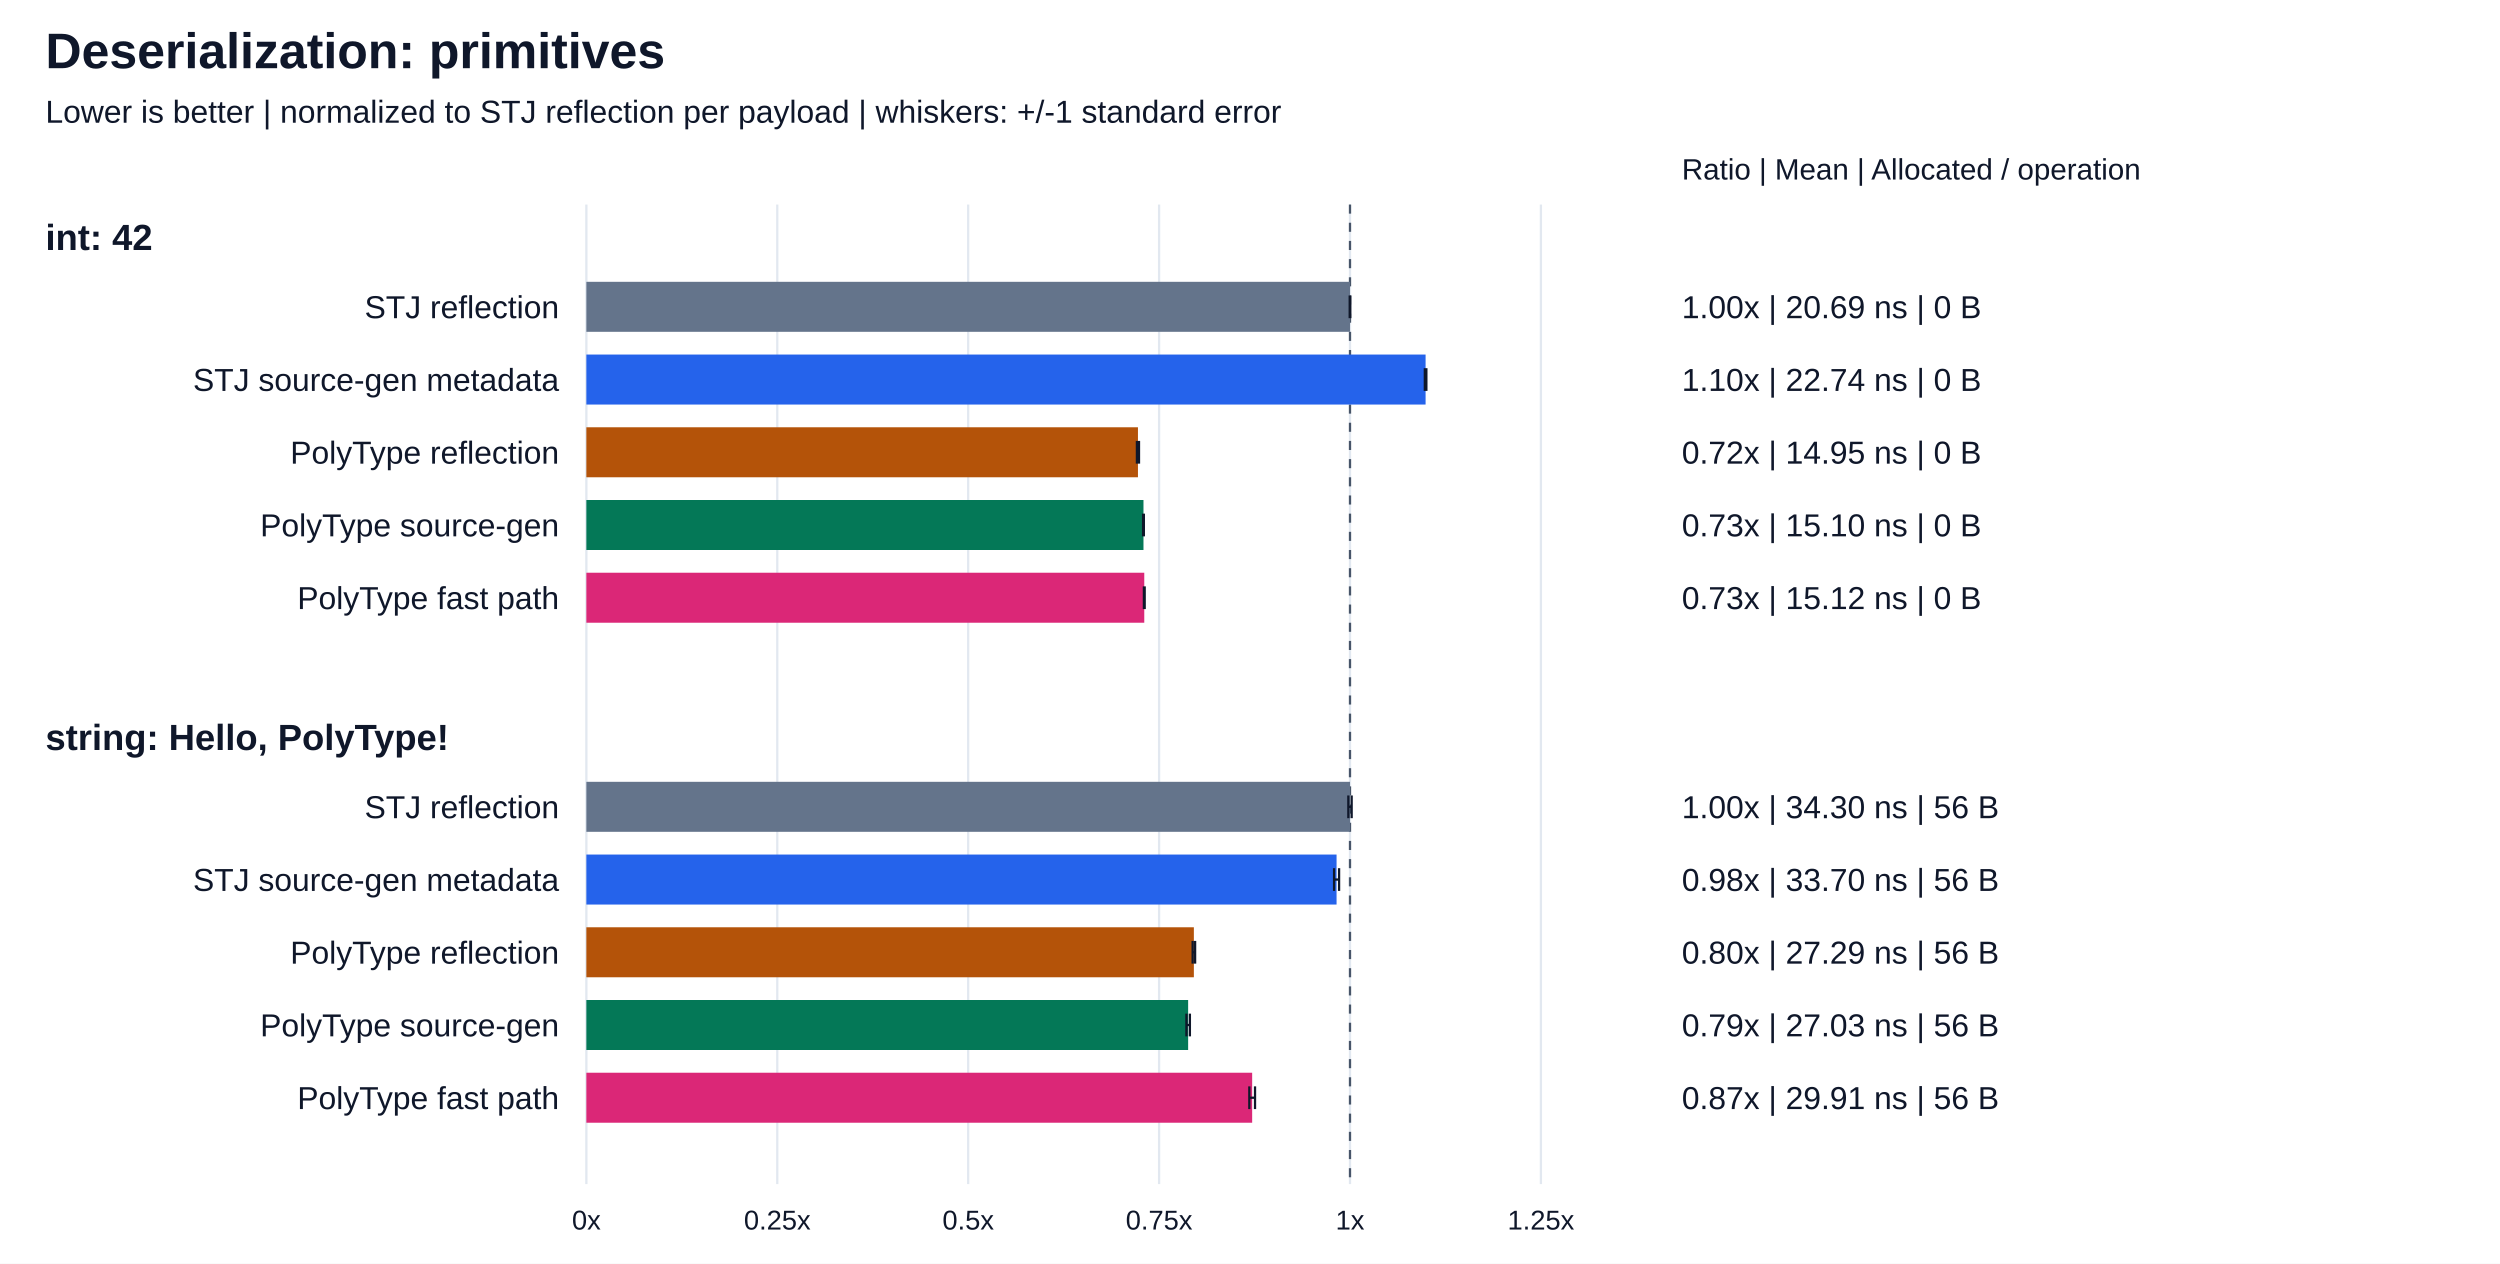
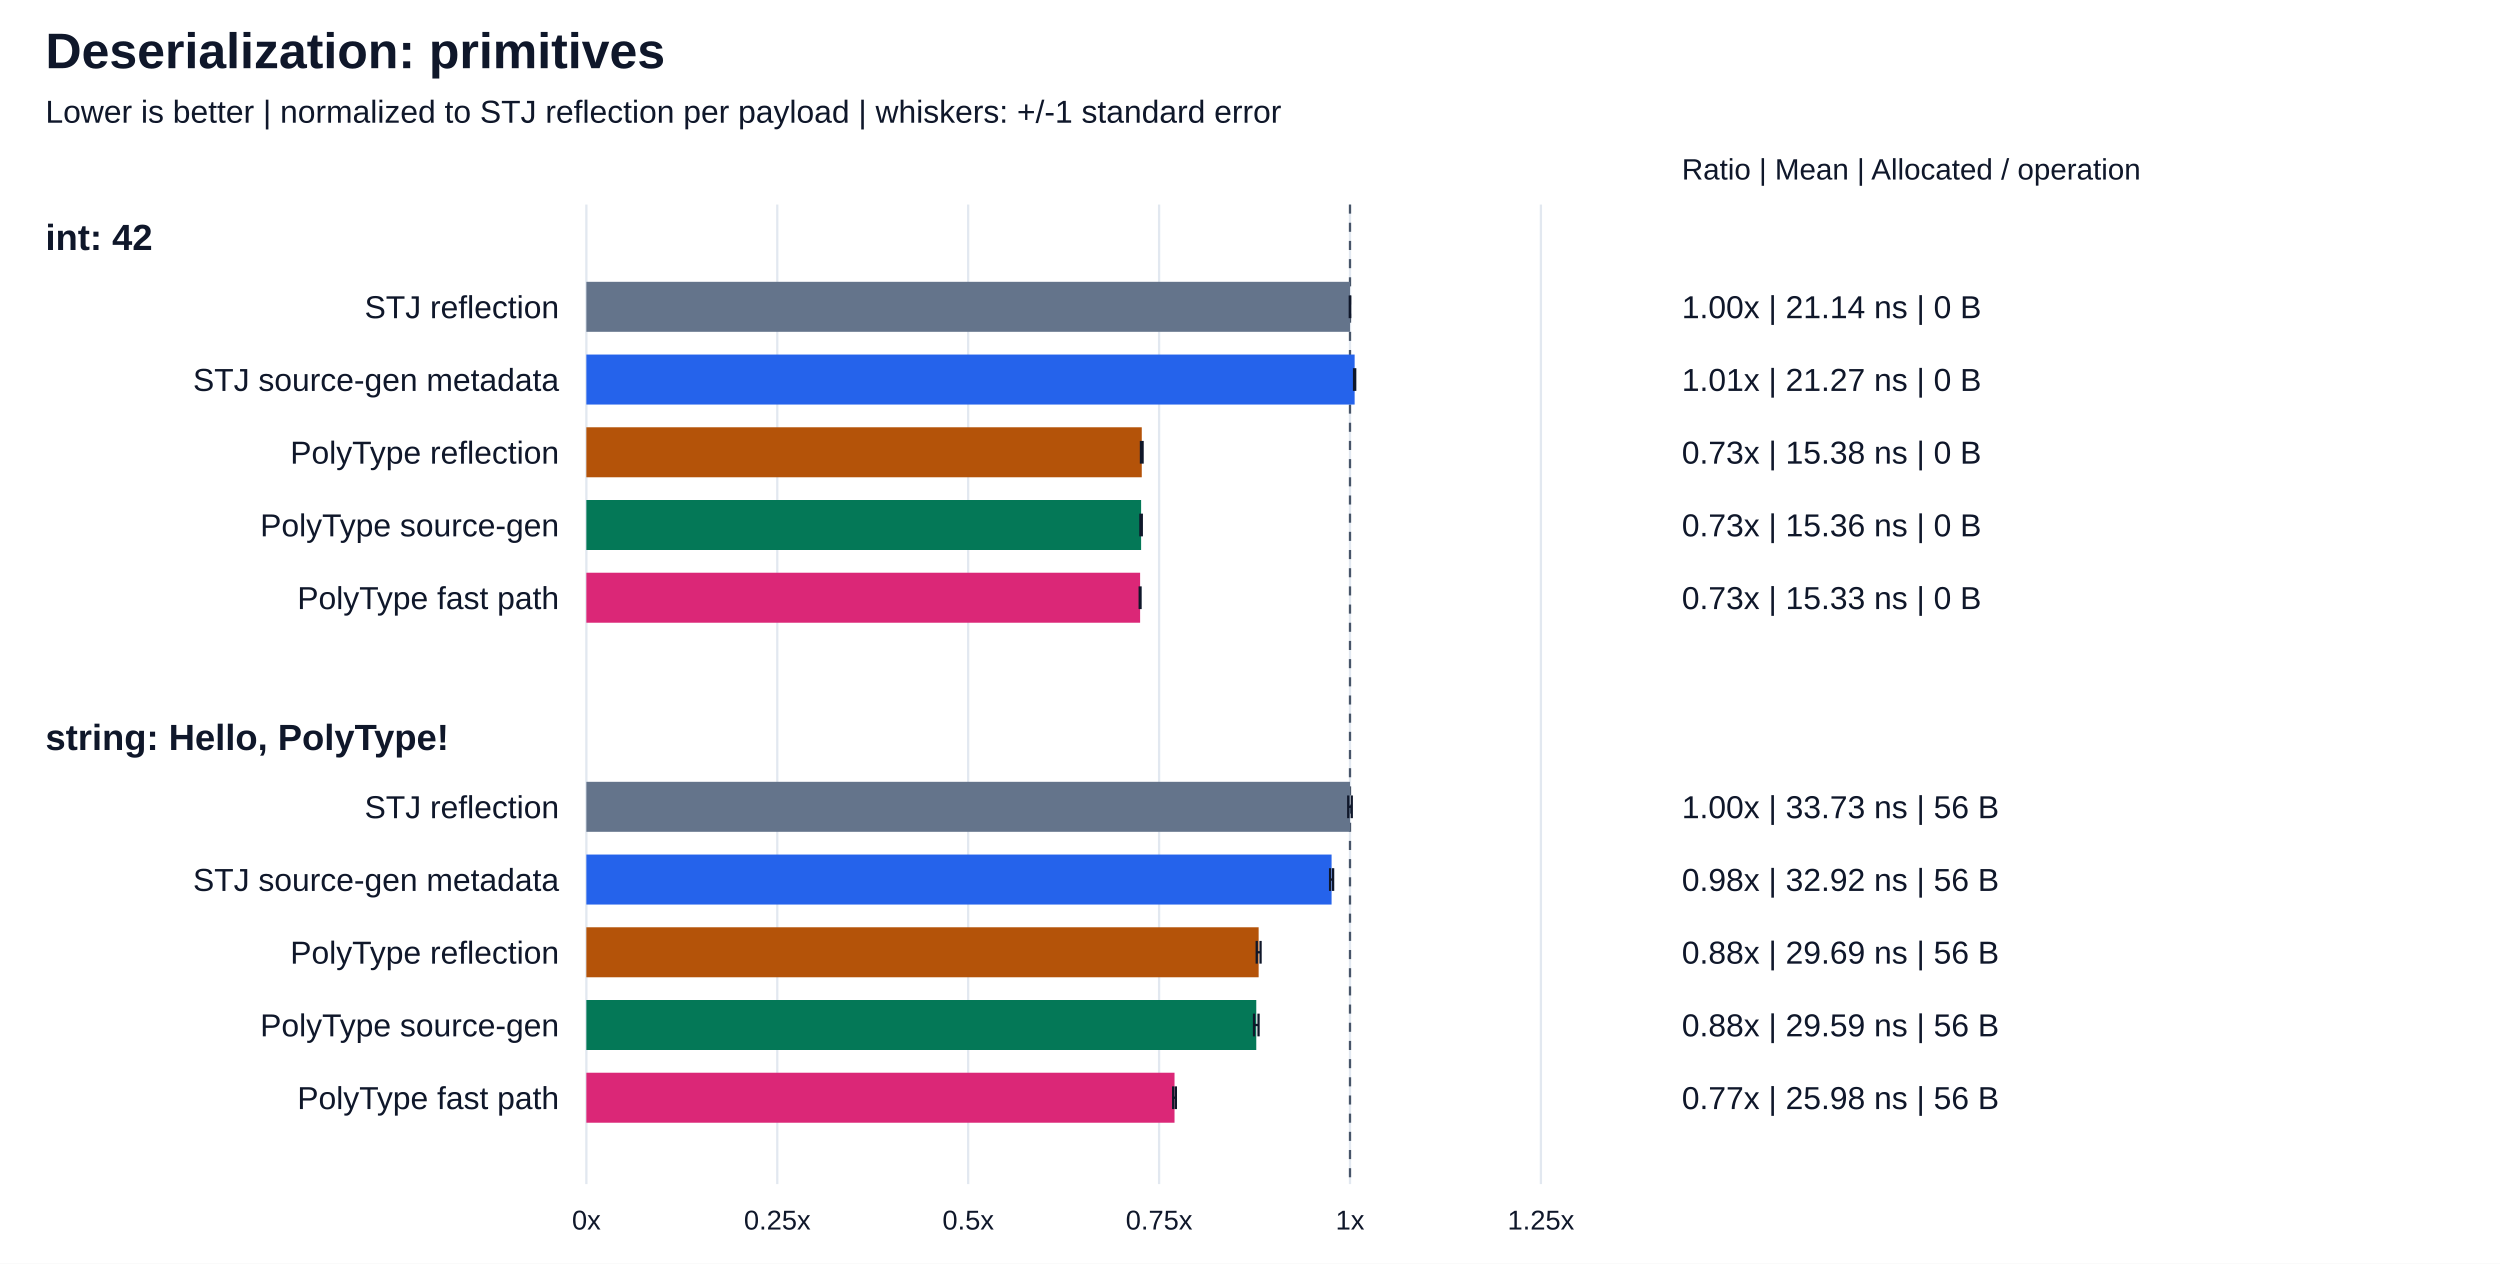
<svg xmlns="http://www.w3.org/2000/svg" width="1100" height="556" viewBox="0 0 1100 556" role="img" aria-labelledby="title desc">
  <rect width="100%" height="100%" fill="#ffffff" />
  <g font-family="Arial, sans-serif" font-size="14" fill="#0f172a">
    <text x="20" y="30" font-size="22" font-weight="bold">Deserialization: primitives</text>
    <text x="20" y="54">Lower is better | normalized to STJ reflection per payload | whiskers: +/-1 standard error</text>
    <text x="740" y="79" font-size="13">Ratio | Mean | Allocated / operation</text>
    <line x1="258.00" y1="90" x2="258.00" y2="521" stroke="#e2e8f0" />
    <text x="258.00" y="541" text-anchor="middle" font-size="12">0x</text>
    <line x1="342.00" y1="90" x2="342.00" y2="521" stroke="#e2e8f0" />
    <text x="342.00" y="541" text-anchor="middle" font-size="12">0.25x</text>
    <line x1="426.00" y1="90" x2="426.00" y2="521" stroke="#e2e8f0" />
    <text x="426.00" y="541" text-anchor="middle" font-size="12">0.5x</text>
    <line x1="510.00" y1="90" x2="510.00" y2="521" stroke="#e2e8f0" />
    <text x="510.00" y="541" text-anchor="middle" font-size="12">0.75x</text>
    <line x1="594.00" y1="90" x2="594.00" y2="521" stroke="#e2e8f0" />
    <text x="594.00" y="541" text-anchor="middle" font-size="12">1x</text>
    <line x1="678.00" y1="90" x2="678.00" y2="521" stroke="#e2e8f0" />
    <text x="678.00" y="541" text-anchor="middle" font-size="12">1.25x</text>
    <line x1="594.00" y1="90" x2="594.00" y2="521" stroke="#475569" stroke-dasharray="4 4" />
    <text x="20" y="110" font-weight="bold" font-size="16">int: 42</text>
    <text x="246" y="140" text-anchor="end">STJ reflection</text>
    <rect x="258" y="124" width="336.00" height="22" fill="#64748b" />
-     <path d="M 593.87 135 H 594.13 M 593.87 130 V 140 M 594.13 130 V 140" stroke="#0f172a" fill="none" />
-     <text x="740" y="140">1.00x | 20.69 ns | 0 B</text>
+     <path d="M 593.91 135 H 594.09 M 593.91 130 V 140 M 594.09 130 V 140" stroke="#0f172a" fill="none" />
+     <text x="740" y="140">1.00x | 21.14 ns | 0 B</text>
    <text x="246" y="172" text-anchor="end">STJ source-gen metadata</text>
-     <rect x="258" y="156" width="369.26" height="22" fill="#2563eb" />
-     <path d="M 626.92 167 H 627.60 M 626.92 162 V 172 M 627.60 162 V 172" stroke="#0f172a" fill="none" />
-     <text x="740" y="172">1.10x | 22.74 ns | 0 B</text>
+     <rect x="258" y="156" width="338.04" height="22" fill="#2563eb" />
+     <path d="M 595.78 167 H 596.29 M 595.78 162 V 172 M 596.29 162 V 172" stroke="#0f172a" fill="none" />
+     <text x="740" y="172">1.01x | 21.27 ns | 0 B</text>
    <text x="246" y="204" text-anchor="end">PolyType reflection</text>
-     <rect x="258" y="188" width="242.70" height="22" fill="#b45309" />
-     <path d="M 500.24 199 H 501.16 M 500.24 194 V 204 M 501.16 194 V 204" stroke="#0f172a" fill="none" />
-     <text x="740" y="204">0.72x | 14.95 ns | 0 B</text>
+     <rect x="258" y="188" width="244.38" height="22" fill="#b45309" />
+     <path d="M 502.02 199 H 502.74 M 502.02 194 V 204 M 502.74 194 V 204" stroke="#0f172a" fill="none" />
+     <text x="740" y="204">0.73x | 15.38 ns | 0 B</text>
    <text x="246" y="236" text-anchor="end">PolyType source-gen</text>
-     <rect x="258" y="220" width="245.13" height="22" fill="#047857" />
-     <path d="M 502.96 231 H 503.30 M 502.96 226 V 236 M 503.30 226 V 236" stroke="#0f172a" fill="none" />
-     <text x="740" y="236">0.73x | 15.10 ns | 0 B</text>
+     <rect x="258" y="220" width="244.09" height="22" fill="#047857" />
+     <path d="M 501.78 231 H 502.39 M 501.78 226 V 236 M 502.39 226 V 236" stroke="#0f172a" fill="none" />
+     <text x="740" y="236">0.73x | 15.36 ns | 0 B</text>
    <text x="246" y="268" text-anchor="end">PolyType fast path</text>
-     <rect x="258" y="252" width="245.48" height="22" fill="#db2777" />
-     <path d="M 503.31 263 H 503.66 M 503.31 258 V 268 M 503.66 258 V 268" stroke="#0f172a" fill="none" />
-     <text x="740" y="268">0.73x | 15.12 ns | 0 B</text>
+     <rect x="258" y="252" width="243.65" height="22" fill="#db2777" />
+     <path d="M 501.47 263 H 501.84 M 501.47 258 V 268 M 501.84 258 V 268" stroke="#0f172a" fill="none" />
+     <text x="740" y="268">0.73x | 15.33 ns | 0 B</text>
    <text x="20" y="330" font-weight="bold" font-size="16">string: Hello, PolyType!</text>
    <text x="246" y="360" text-anchor="end">STJ reflection</text>
    <rect x="258" y="344" width="336.00" height="22" fill="#64748b" />
-     <path d="M 593.27 355 H 594.73 M 593.27 350 V 360 M 594.73 350 V 360" stroke="#0f172a" fill="none" />
-     <text x="740" y="360">1.00x | 34.30 ns | 56 B</text>
+     <path d="M 593.22 355 H 594.78 M 593.22 350 V 360 M 594.78 350 V 360" stroke="#0f172a" fill="none" />
+     <text x="740" y="360">1.00x | 33.73 ns | 56 B</text>
    <text x="246" y="392" text-anchor="end">STJ source-gen metadata</text>
-     <rect x="258" y="376" width="330.09" height="22" fill="#2563eb" />
-     <path d="M 586.99 387 H 589.20 M 586.99 382 V 392 M 589.20 382 V 392" stroke="#0f172a" fill="none" />
-     <text x="740" y="392">0.98x | 33.70 ns | 56 B</text>
+     <rect x="258" y="376" width="327.90" height="22" fill="#2563eb" />
+     <path d="M 585.24 387 H 586.57 M 585.24 382 V 392 M 586.57 382 V 392" stroke="#0f172a" fill="none" />
+     <text x="740" y="392">0.98x | 32.92 ns | 56 B</text>
    <text x="246" y="424" text-anchor="end">PolyType reflection</text>
-     <rect x="258" y="408" width="267.30" height="22" fill="#b45309" />
-     <path d="M 524.76 419 H 525.85 M 524.76 414 V 424 M 525.85 414 V 424" stroke="#0f172a" fill="none" />
-     <text x="740" y="424">0.80x | 27.29 ns | 56 B</text>
+     <rect x="258" y="408" width="295.80" height="22" fill="#b45309" />
+     <path d="M 552.96 419 H 554.65 M 552.96 414 V 424 M 554.65 414 V 424" stroke="#0f172a" fill="none" />
+     <text x="740" y="424">0.88x | 29.69 ns | 56 B</text>
    <text x="246" y="456" text-anchor="end">PolyType source-gen</text>
-     <rect x="258" y="440" width="264.78" height="22" fill="#047857" />
-     <path d="M 522.02 451 H 523.55 M 522.02 446 V 456 M 523.55 446 V 456" stroke="#0f172a" fill="none" />
-     <text x="740" y="456">0.79x | 27.03 ns | 56 B</text>
+     <rect x="258" y="440" width="294.76" height="22" fill="#047857" />
+     <path d="M 551.76 451 H 553.76 M 551.76 446 V 456 M 553.76 446 V 456" stroke="#0f172a" fill="none" />
+     <text x="740" y="456">0.88x | 29.59 ns | 56 B</text>
    <text x="246" y="488" text-anchor="end">PolyType fast path</text>
-     <rect x="258" y="472" width="292.95" height="22" fill="#db2777" />
-     <path d="M 549.70 483 H 552.21 M 549.70 478 V 488 M 552.21 478 V 488" stroke="#0f172a" fill="none" />
-     <text x="740" y="488">0.87x | 29.91 ns | 56 B</text>
+     <rect x="258" y="472" width="258.79" height="22" fill="#db2777" />
+     <path d="M 516.20 483 H 517.38 M 516.20 478 V 488 M 517.38 478 V 488" stroke="#0f172a" fill="none" />
+     <text x="740" y="488">0.77x | 25.98 ns | 56 B</text>
  </g>
</svg>
